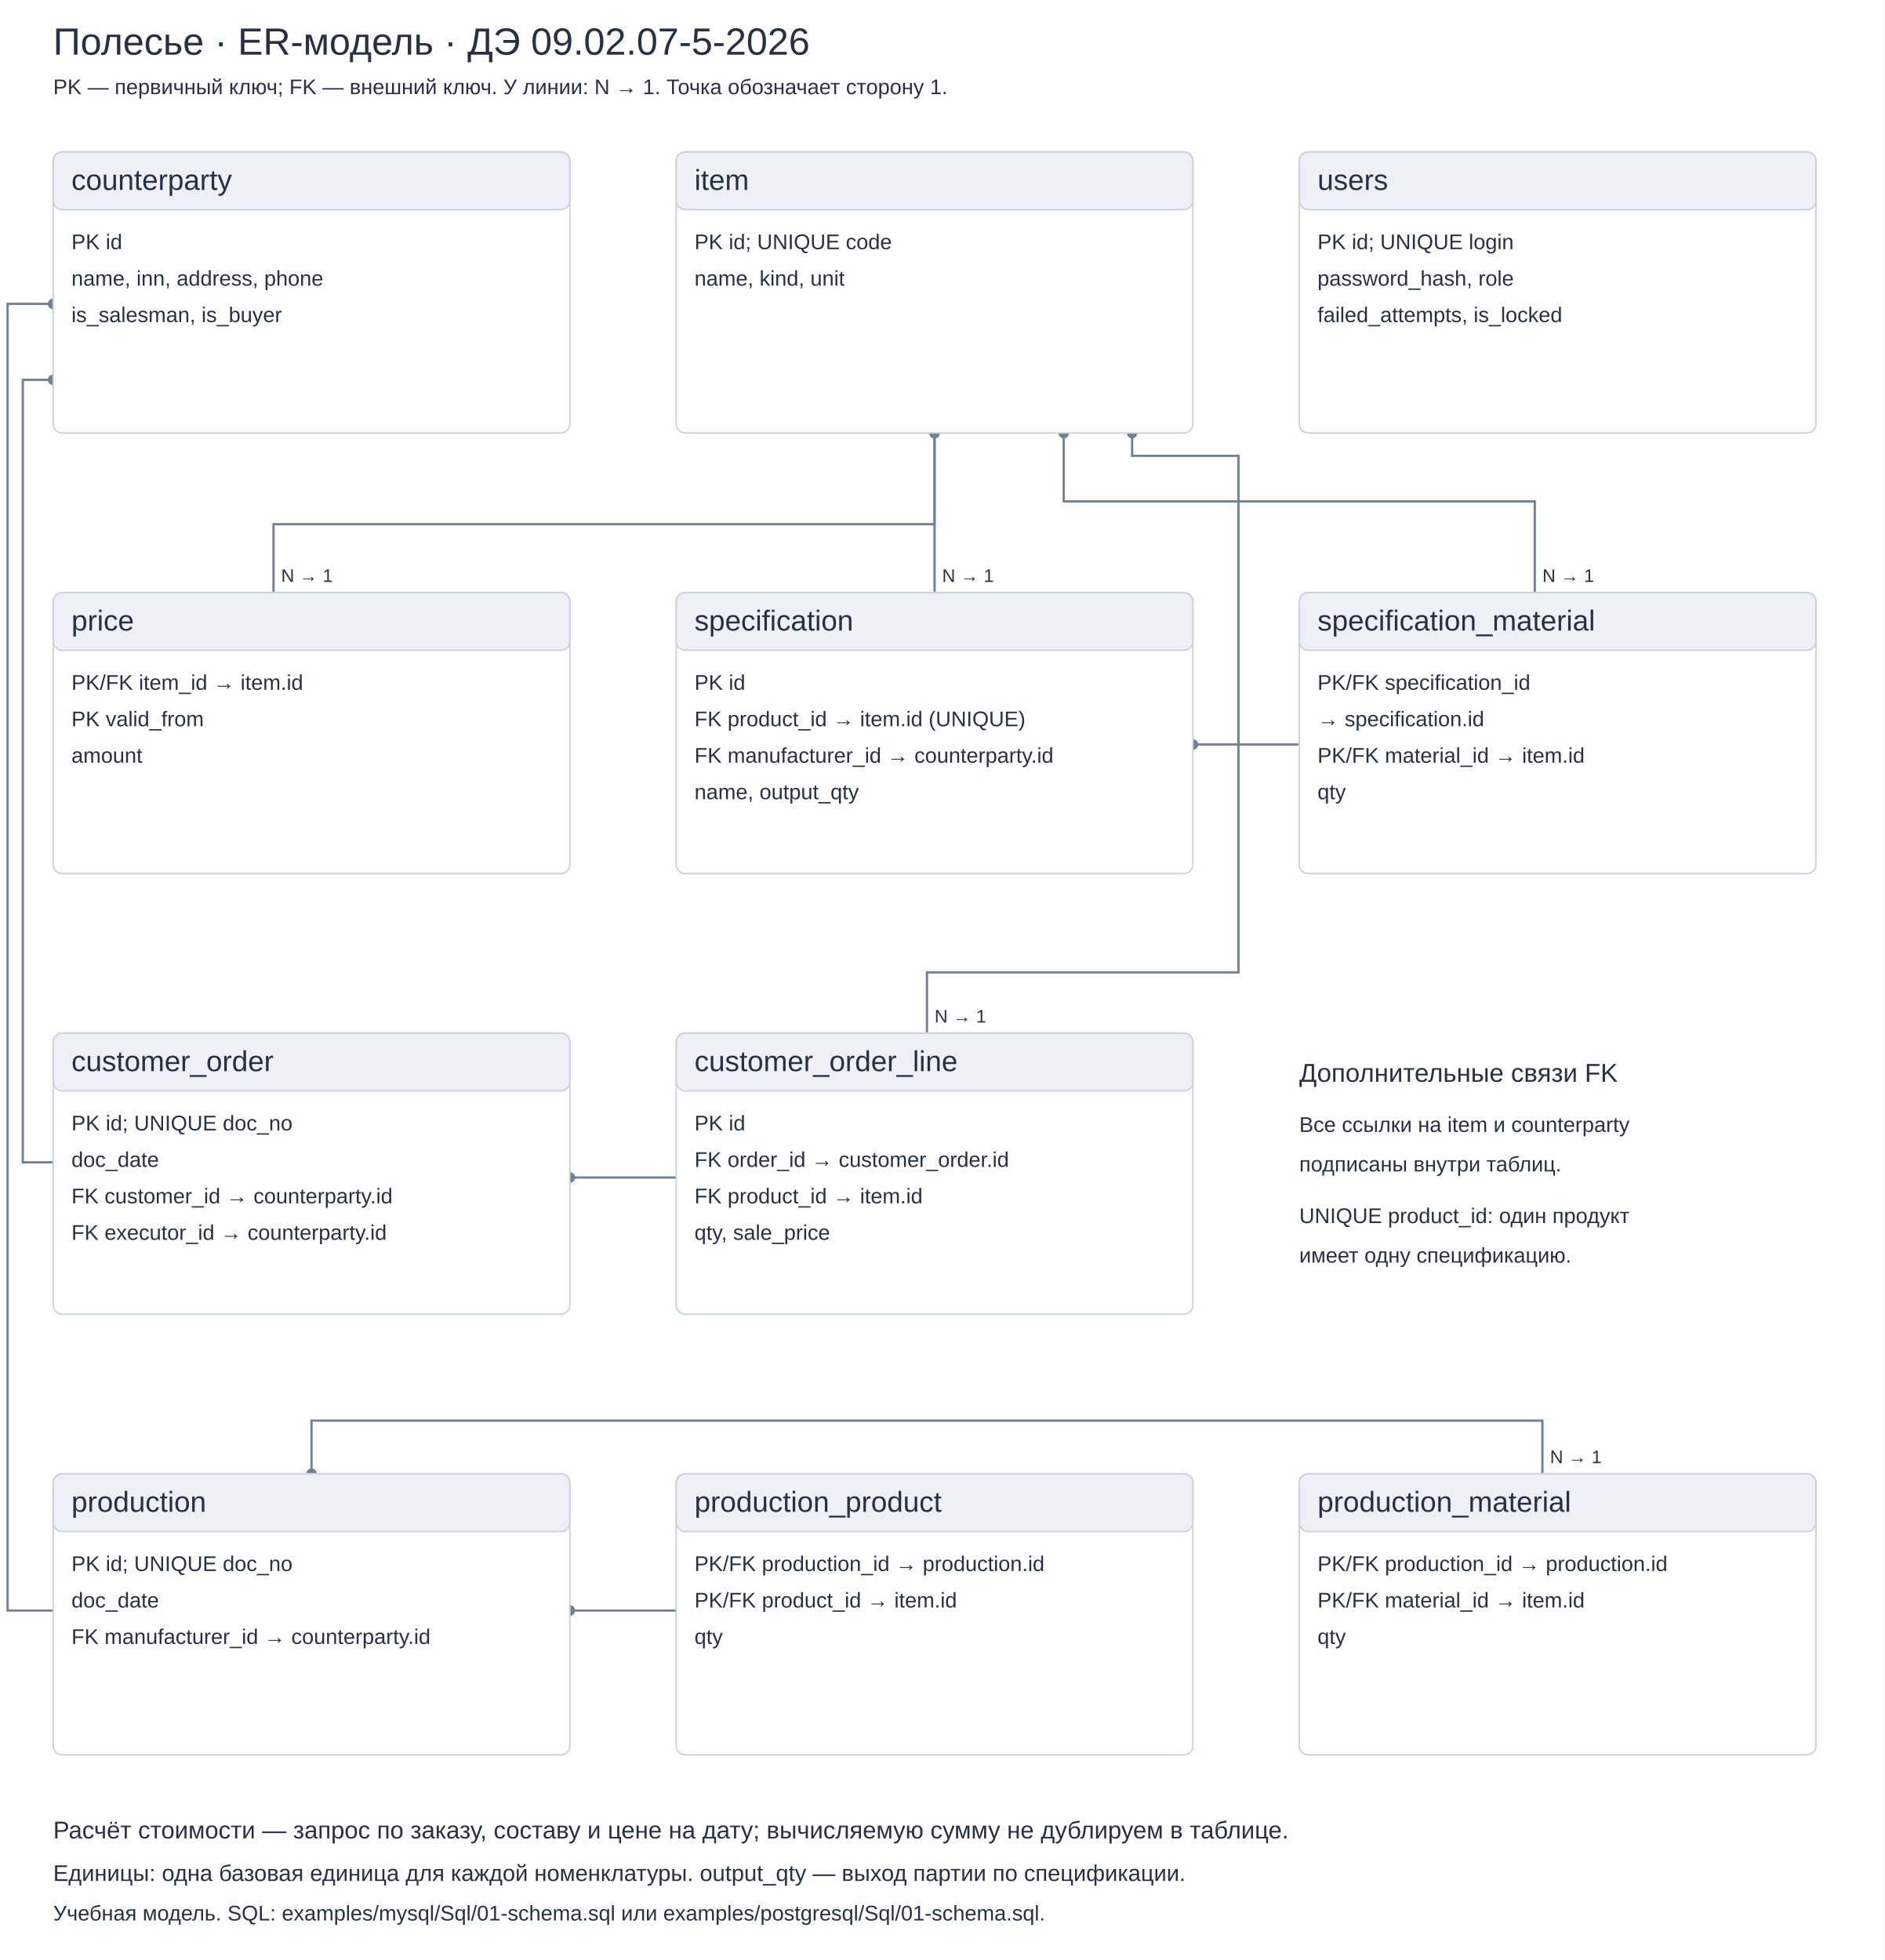
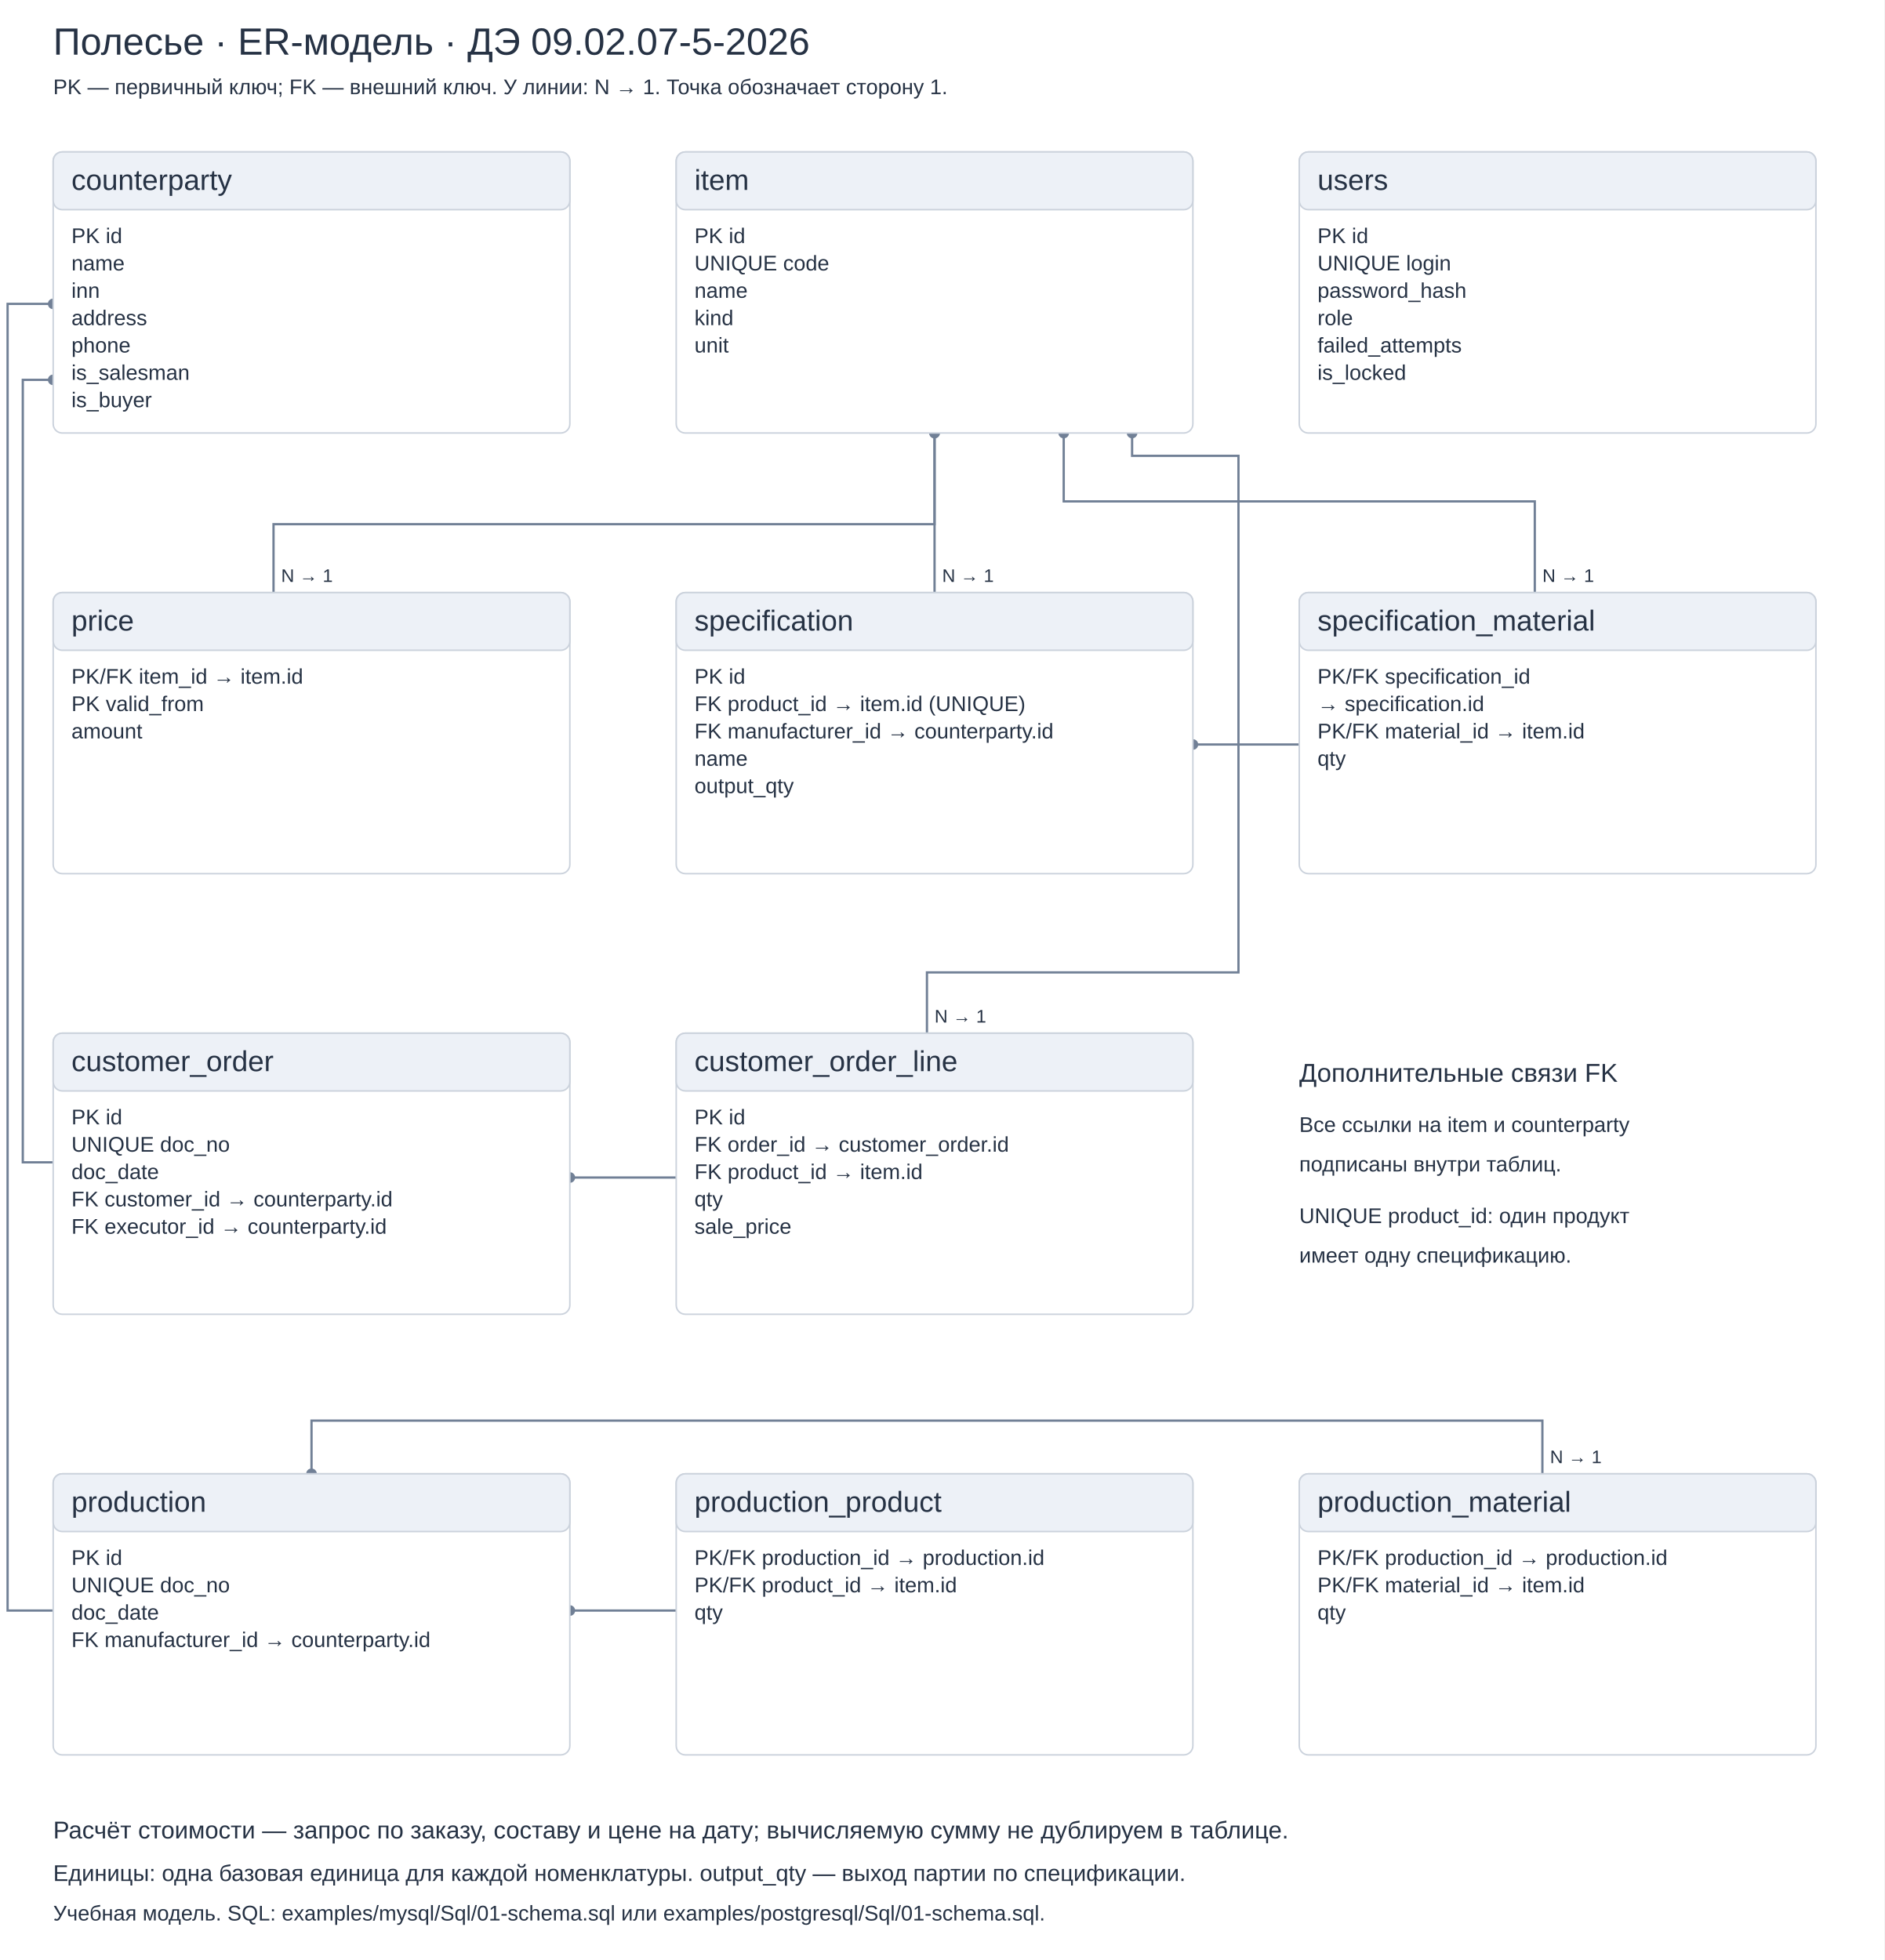
<svg xmlns="http://www.w3.org/2000/svg" width="1240" height="1290" viewBox="0 0 1240 1290">
  <rect width="100%" height="100%" fill="white" />
  <text x="35" y="36" font-family="Arial,sans-serif" font-size="25" fill="#263244">Полесье · ER-модель · ДЭ 09.02.07-5-2026</text>
  <text x="35" y="62" font-family="Arial,sans-serif" font-size="14" fill="#263244">PK — первичный ключ; FK — внешний ключ. У линии: N → 1. Точка обозначает сторону 1.</text>
  <polyline points="180,390 180,345 615,345 615,285" fill="none" stroke="#718096" stroke-width="1.5" />
  <rect x="612" y="282" width="6" height="6" rx="6" fill="#718096" stroke="#718096" />
  <text x="185" y="383" font-family="Arial,sans-serif" font-size="12" fill="#263244">N → 1</text>
  <polyline points="615,390 615,285" fill="none" stroke="#718096" stroke-width="1.5" />
  <rect x="612" y="282" width="6" height="6" rx="6" fill="#718096" stroke="#718096" />
  <text x="620" y="383" font-family="Arial,sans-serif" font-size="12" fill="#263244">N → 1</text>
  <polyline points="855,490 795,490 785,490" fill="none" stroke="#718096" stroke-width="1.5" />
  <rect x="782" y="487" width="6" height="6" rx="6" fill="#718096" stroke="#718096" />
  <text x="860" y="483" font-family="Arial,sans-serif" font-size="12" fill="#263244">N → 1</text>
  <polyline points="1010,390 1010,330 700,330 700,285" fill="none" stroke="#718096" stroke-width="1.5" />
  <rect x="697" y="282" width="6" height="6" rx="6" fill="#718096" stroke="#718096" />
  <text x="1015" y="383" font-family="Arial,sans-serif" font-size="12" fill="#263244">N → 1</text>
  <polyline points="35,765 15,765 15,250 35,250" fill="none" stroke="#718096" stroke-width="1.5" />
  <rect x="32" y="247" width="6" height="6" rx="6" fill="#718096" stroke="#718096" />
  <text x="40" y="758" font-family="Arial,sans-serif" font-size="12" fill="#263244">N → 1</text>
  <polyline points="445,775 375,775" fill="none" stroke="#718096" stroke-width="1.5" />
  <rect x="372" y="772" width="6" height="6" rx="6" fill="#718096" stroke="#718096" />
  <text x="450" y="768" font-family="Arial,sans-serif" font-size="12" fill="#263244">N → 1</text>
  <polyline points="610,680 610,640 815,640 815,300 745,300 745,285" fill="none" stroke="#718096" stroke-width="1.5" />
  <rect x="742" y="282" width="6" height="6" rx="6" fill="#718096" stroke="#718096" />
  <text x="615" y="673" font-family="Arial,sans-serif" font-size="12" fill="#263244">N → 1</text>
  <polyline points="35,1060 5,1060 5,200 35,200" fill="none" stroke="#718096" stroke-width="1.5" />
  <rect x="32" y="197" width="6" height="6" rx="6" fill="#718096" stroke="#718096" />
  <text x="40" y="1053" font-family="Arial,sans-serif" font-size="12" fill="#263244">N → 1</text>
  <polyline points="445,1060 375,1060" fill="none" stroke="#718096" stroke-width="1.5" />
  <rect x="372" y="1057" width="6" height="6" rx="6" fill="#718096" stroke="#718096" />
  <text x="450" y="1053" font-family="Arial,sans-serif" font-size="12" fill="#263244">N → 1</text>
  <polyline points="1015,970 1015,935 205,935 205,970" fill="none" stroke="#718096" stroke-width="1.5" />
  <rect x="202" y="967" width="6" height="6" rx="6" fill="#718096" stroke="#718096" />
  <text x="1020" y="963" font-family="Arial,sans-serif" font-size="12" fill="#263244">N → 1</text>
  <rect x="35" y="100" width="340" height="185" rx="6" fill="#ffffff" stroke="#cbd2dc" />
  <rect x="35" y="100" width="340" height="38" rx="6" fill="#edf1f7" stroke="#cbd2dc" />
  <text x="47" y="125" font-family="Arial,sans-serif" font-size="19" fill="#263244">counterparty</text>
-   <text x="47" y="164" font-family="Arial,sans-serif" font-size="14" fill="#263244">PK id</text>
-   <text x="47" y="188" font-family="Arial,sans-serif" font-size="14" fill="#263244">name, inn, address, phone</text>
-   <text x="47" y="212" font-family="Arial,sans-serif" font-size="14" fill="#263244">is_salesman, is_buyer</text>
+   <text x="47" y="160" font-family="Arial,sans-serif" font-size="14" fill="#263244">PK id</text>
+   <text x="47" y="178" font-family="Arial,sans-serif" font-size="14" fill="#263244">name</text>
+   <text x="47" y="196" font-family="Arial,sans-serif" font-size="14" fill="#263244">inn</text>
+   <text x="47" y="214" font-family="Arial,sans-serif" font-size="14" fill="#263244">address</text>
+   <text x="47" y="232" font-family="Arial,sans-serif" font-size="14" fill="#263244">phone</text>
+   <text x="47" y="250" font-family="Arial,sans-serif" font-size="14" fill="#263244">is_salesman</text>
+   <text x="47" y="268" font-family="Arial,sans-serif" font-size="14" fill="#263244">is_buyer</text>
  <rect x="445" y="100" width="340" height="185" rx="6" fill="#ffffff" stroke="#cbd2dc" />
  <rect x="445" y="100" width="340" height="38" rx="6" fill="#edf1f7" stroke="#cbd2dc" />
  <text x="457" y="125" font-family="Arial,sans-serif" font-size="19" fill="#263244">item</text>
-   <text x="457" y="164" font-family="Arial,sans-serif" font-size="14" fill="#263244">PK id; UNIQUE code</text>
-   <text x="457" y="188" font-family="Arial,sans-serif" font-size="14" fill="#263244">name, kind, unit</text>
+   <text x="457" y="160" font-family="Arial,sans-serif" font-size="14" fill="#263244">PK id</text>
+   <text x="457" y="178" font-family="Arial,sans-serif" font-size="14" fill="#263244">UNIQUE code</text>
+   <text x="457" y="196" font-family="Arial,sans-serif" font-size="14" fill="#263244">name</text>
+   <text x="457" y="214" font-family="Arial,sans-serif" font-size="14" fill="#263244">kind</text>
+   <text x="457" y="232" font-family="Arial,sans-serif" font-size="14" fill="#263244">unit</text>
  <rect x="855" y="100" width="340" height="185" rx="6" fill="#ffffff" stroke="#cbd2dc" />
  <rect x="855" y="100" width="340" height="38" rx="6" fill="#edf1f7" stroke="#cbd2dc" />
  <text x="867" y="125" font-family="Arial,sans-serif" font-size="19" fill="#263244">users</text>
-   <text x="867" y="164" font-family="Arial,sans-serif" font-size="14" fill="#263244">PK id; UNIQUE login</text>
-   <text x="867" y="188" font-family="Arial,sans-serif" font-size="14" fill="#263244">password_hash, role</text>
-   <text x="867" y="212" font-family="Arial,sans-serif" font-size="14" fill="#263244">failed_attempts, is_locked</text>
+   <text x="867" y="160" font-family="Arial,sans-serif" font-size="14" fill="#263244">PK id</text>
+   <text x="867" y="178" font-family="Arial,sans-serif" font-size="14" fill="#263244">UNIQUE login</text>
+   <text x="867" y="196" font-family="Arial,sans-serif" font-size="14" fill="#263244">password_hash</text>
+   <text x="867" y="214" font-family="Arial,sans-serif" font-size="14" fill="#263244">role</text>
+   <text x="867" y="232" font-family="Arial,sans-serif" font-size="14" fill="#263244">failed_attempts</text>
+   <text x="867" y="250" font-family="Arial,sans-serif" font-size="14" fill="#263244">is_locked</text>
  <rect x="35" y="390" width="340" height="185" rx="6" fill="#ffffff" stroke="#cbd2dc" />
  <rect x="35" y="390" width="340" height="38" rx="6" fill="#edf1f7" stroke="#cbd2dc" />
  <text x="47" y="415" font-family="Arial,sans-serif" font-size="19" fill="#263244">price</text>
-   <text x="47" y="454" font-family="Arial,sans-serif" font-size="14" fill="#263244">PK/FK item_id → item.id</text>
-   <text x="47" y="478" font-family="Arial,sans-serif" font-size="14" fill="#263244">PK valid_from</text>
-   <text x="47" y="502" font-family="Arial,sans-serif" font-size="14" fill="#263244">amount</text>
+   <text x="47" y="450" font-family="Arial,sans-serif" font-size="14" fill="#263244">PK/FK item_id → item.id</text>
+   <text x="47" y="468" font-family="Arial,sans-serif" font-size="14" fill="#263244">PK valid_from</text>
+   <text x="47" y="486" font-family="Arial,sans-serif" font-size="14" fill="#263244">amount</text>
  <rect x="445" y="390" width="340" height="185" rx="6" fill="#ffffff" stroke="#cbd2dc" />
  <rect x="445" y="390" width="340" height="38" rx="6" fill="#edf1f7" stroke="#cbd2dc" />
  <text x="457" y="415" font-family="Arial,sans-serif" font-size="19" fill="#263244">specification</text>
-   <text x="457" y="454" font-family="Arial,sans-serif" font-size="14" fill="#263244">PK id</text>
-   <text x="457" y="478" font-family="Arial,sans-serif" font-size="14" fill="#263244">FK product_id → item.id (UNIQUE)</text>
-   <text x="457" y="502" font-family="Arial,sans-serif" font-size="14" fill="#263244">FK manufacturer_id → counterparty.id</text>
-   <text x="457" y="526" font-family="Arial,sans-serif" font-size="14" fill="#263244">name, output_qty</text>
+   <text x="457" y="450" font-family="Arial,sans-serif" font-size="14" fill="#263244">PK id</text>
+   <text x="457" y="468" font-family="Arial,sans-serif" font-size="14" fill="#263244">FK product_id → item.id (UNIQUE)</text>
+   <text x="457" y="486" font-family="Arial,sans-serif" font-size="14" fill="#263244">FK manufacturer_id → counterparty.id</text>
+   <text x="457" y="504" font-family="Arial,sans-serif" font-size="14" fill="#263244">name</text>
+   <text x="457" y="522" font-family="Arial,sans-serif" font-size="14" fill="#263244">output_qty</text>
  <rect x="855" y="390" width="340" height="185" rx="6" fill="#ffffff" stroke="#cbd2dc" />
  <rect x="855" y="390" width="340" height="38" rx="6" fill="#edf1f7" stroke="#cbd2dc" />
  <text x="867" y="415" font-family="Arial,sans-serif" font-size="19" fill="#263244">specification_material</text>
-   <text x="867" y="454" font-family="Arial,sans-serif" font-size="14" fill="#263244">PK/FK specification_id</text>
-   <text x="867" y="478" font-family="Arial,sans-serif" font-size="14" fill="#263244">   → specification.id</text>
-   <text x="867" y="502" font-family="Arial,sans-serif" font-size="14" fill="#263244">PK/FK material_id → item.id</text>
-   <text x="867" y="526" font-family="Arial,sans-serif" font-size="14" fill="#263244">qty</text>
+   <text x="867" y="450" font-family="Arial,sans-serif" font-size="14" fill="#263244">PK/FK specification_id</text>
+   <text x="867" y="468" font-family="Arial,sans-serif" font-size="14" fill="#263244">   → specification.id</text>
+   <text x="867" y="486" font-family="Arial,sans-serif" font-size="14" fill="#263244">PK/FK material_id → item.id</text>
+   <text x="867" y="504" font-family="Arial,sans-serif" font-size="14" fill="#263244">qty</text>
  <rect x="35" y="680" width="340" height="185" rx="6" fill="#ffffff" stroke="#cbd2dc" />
  <rect x="35" y="680" width="340" height="38" rx="6" fill="#edf1f7" stroke="#cbd2dc" />
  <text x="47" y="705" font-family="Arial,sans-serif" font-size="19" fill="#263244">customer_order</text>
-   <text x="47" y="744" font-family="Arial,sans-serif" font-size="14" fill="#263244">PK id; UNIQUE doc_no</text>
-   <text x="47" y="768" font-family="Arial,sans-serif" font-size="14" fill="#263244">doc_date</text>
-   <text x="47" y="792" font-family="Arial,sans-serif" font-size="14" fill="#263244">FK customer_id → counterparty.id</text>
-   <text x="47" y="816" font-family="Arial,sans-serif" font-size="14" fill="#263244">FK executor_id → counterparty.id</text>
+   <text x="47" y="740" font-family="Arial,sans-serif" font-size="14" fill="#263244">PK id</text>
+   <text x="47" y="758" font-family="Arial,sans-serif" font-size="14" fill="#263244">UNIQUE doc_no</text>
+   <text x="47" y="776" font-family="Arial,sans-serif" font-size="14" fill="#263244">doc_date</text>
+   <text x="47" y="794" font-family="Arial,sans-serif" font-size="14" fill="#263244">FK customer_id → counterparty.id</text>
+   <text x="47" y="812" font-family="Arial,sans-serif" font-size="14" fill="#263244">FK executor_id → counterparty.id</text>
  <rect x="445" y="680" width="340" height="185" rx="6" fill="#ffffff" stroke="#cbd2dc" />
  <rect x="445" y="680" width="340" height="38" rx="6" fill="#edf1f7" stroke="#cbd2dc" />
  <text x="457" y="705" font-family="Arial,sans-serif" font-size="19" fill="#263244">customer_order_line</text>
-   <text x="457" y="744" font-family="Arial,sans-serif" font-size="14" fill="#263244">PK id</text>
-   <text x="457" y="768" font-family="Arial,sans-serif" font-size="14" fill="#263244">FK order_id → customer_order.id</text>
-   <text x="457" y="792" font-family="Arial,sans-serif" font-size="14" fill="#263244">FK product_id → item.id</text>
-   <text x="457" y="816" font-family="Arial,sans-serif" font-size="14" fill="#263244">qty, sale_price</text>
+   <text x="457" y="740" font-family="Arial,sans-serif" font-size="14" fill="#263244">PK id</text>
+   <text x="457" y="758" font-family="Arial,sans-serif" font-size="14" fill="#263244">FK order_id → customer_order.id</text>
+   <text x="457" y="776" font-family="Arial,sans-serif" font-size="14" fill="#263244">FK product_id → item.id</text>
+   <text x="457" y="794" font-family="Arial,sans-serif" font-size="14" fill="#263244">qty</text>
+   <text x="457" y="812" font-family="Arial,sans-serif" font-size="14" fill="#263244">sale_price</text>
  <rect x="35" y="970" width="340" height="185" rx="6" fill="#ffffff" stroke="#cbd2dc" />
  <rect x="35" y="970" width="340" height="38" rx="6" fill="#edf1f7" stroke="#cbd2dc" />
  <text x="47" y="995" font-family="Arial,sans-serif" font-size="19" fill="#263244">production</text>
-   <text x="47" y="1034" font-family="Arial,sans-serif" font-size="14" fill="#263244">PK id; UNIQUE doc_no</text>
-   <text x="47" y="1058" font-family="Arial,sans-serif" font-size="14" fill="#263244">doc_date</text>
-   <text x="47" y="1082" font-family="Arial,sans-serif" font-size="14" fill="#263244">FK manufacturer_id → counterparty.id</text>
+   <text x="47" y="1030" font-family="Arial,sans-serif" font-size="14" fill="#263244">PK id</text>
+   <text x="47" y="1048" font-family="Arial,sans-serif" font-size="14" fill="#263244">UNIQUE doc_no</text>
+   <text x="47" y="1066" font-family="Arial,sans-serif" font-size="14" fill="#263244">doc_date</text>
+   <text x="47" y="1084" font-family="Arial,sans-serif" font-size="14" fill="#263244">FK manufacturer_id → counterparty.id</text>
  <rect x="445" y="970" width="340" height="185" rx="6" fill="#ffffff" stroke="#cbd2dc" />
  <rect x="445" y="970" width="340" height="38" rx="6" fill="#edf1f7" stroke="#cbd2dc" />
  <text x="457" y="995" font-family="Arial,sans-serif" font-size="19" fill="#263244">production_product</text>
-   <text x="457" y="1034" font-family="Arial,sans-serif" font-size="14" fill="#263244">PK/FK production_id → production.id</text>
-   <text x="457" y="1058" font-family="Arial,sans-serif" font-size="14" fill="#263244">PK/FK product_id → item.id</text>
-   <text x="457" y="1082" font-family="Arial,sans-serif" font-size="14" fill="#263244">qty</text>
+   <text x="457" y="1030" font-family="Arial,sans-serif" font-size="14" fill="#263244">PK/FK production_id → production.id</text>
+   <text x="457" y="1048" font-family="Arial,sans-serif" font-size="14" fill="#263244">PK/FK product_id → item.id</text>
+   <text x="457" y="1066" font-family="Arial,sans-serif" font-size="14" fill="#263244">qty</text>
  <rect x="855" y="970" width="340" height="185" rx="6" fill="#ffffff" stroke="#cbd2dc" />
  <rect x="855" y="970" width="340" height="38" rx="6" fill="#edf1f7" stroke="#cbd2dc" />
  <text x="867" y="995" font-family="Arial,sans-serif" font-size="19" fill="#263244">production_material</text>
-   <text x="867" y="1034" font-family="Arial,sans-serif" font-size="14" fill="#263244">PK/FK production_id → production.id</text>
-   <text x="867" y="1058" font-family="Arial,sans-serif" font-size="14" fill="#263244">PK/FK material_id → item.id</text>
-   <text x="867" y="1082" font-family="Arial,sans-serif" font-size="14" fill="#263244">qty</text>
+   <text x="867" y="1030" font-family="Arial,sans-serif" font-size="14" fill="#263244">PK/FK production_id → production.id</text>
+   <text x="867" y="1048" font-family="Arial,sans-serif" font-size="14" fill="#263244">PK/FK material_id → item.id</text>
+   <text x="867" y="1066" font-family="Arial,sans-serif" font-size="14" fill="#263244">qty</text>
  <text x="855" y="712" font-family="Arial,sans-serif" font-size="17" fill="#263244">Дополнительные связи FK</text>
  <text x="855" y="745" font-family="Arial,sans-serif" font-size="14" fill="#263244">Все ссылки на item и counterparty</text>
  <text x="855" y="771" font-family="Arial,sans-serif" font-size="14" fill="#263244">подписаны внутри таблиц.</text>
  <text x="855" y="805" font-family="Arial,sans-serif" font-size="14" fill="#263244">UNIQUE product_id: один продукт</text>
  <text x="855" y="831" font-family="Arial,sans-serif" font-size="14" fill="#263244">имеет одну спецификацию.</text>
  <text x="35" y="1210" font-family="Arial,sans-serif" font-size="16" fill="#263244">Расчёт стоимости — запрос по заказу, составу и цене на дату; вычисляемую сумму не дублируем в таблице.</text>
  <text x="35" y="1238" font-family="Arial,sans-serif" font-size="15" fill="#263244">Единицы: одна базовая единица для каждой номенклатуры. output_qty — выход партии по спецификации.</text>
  <text x="35" y="1264" font-family="Arial,sans-serif" font-size="14" fill="#263244">Учебная модель. SQL: examples/mysql/Sql/01-schema.sql или examples/postgresql/Sql/01-schema.sql.</text>
</svg>
